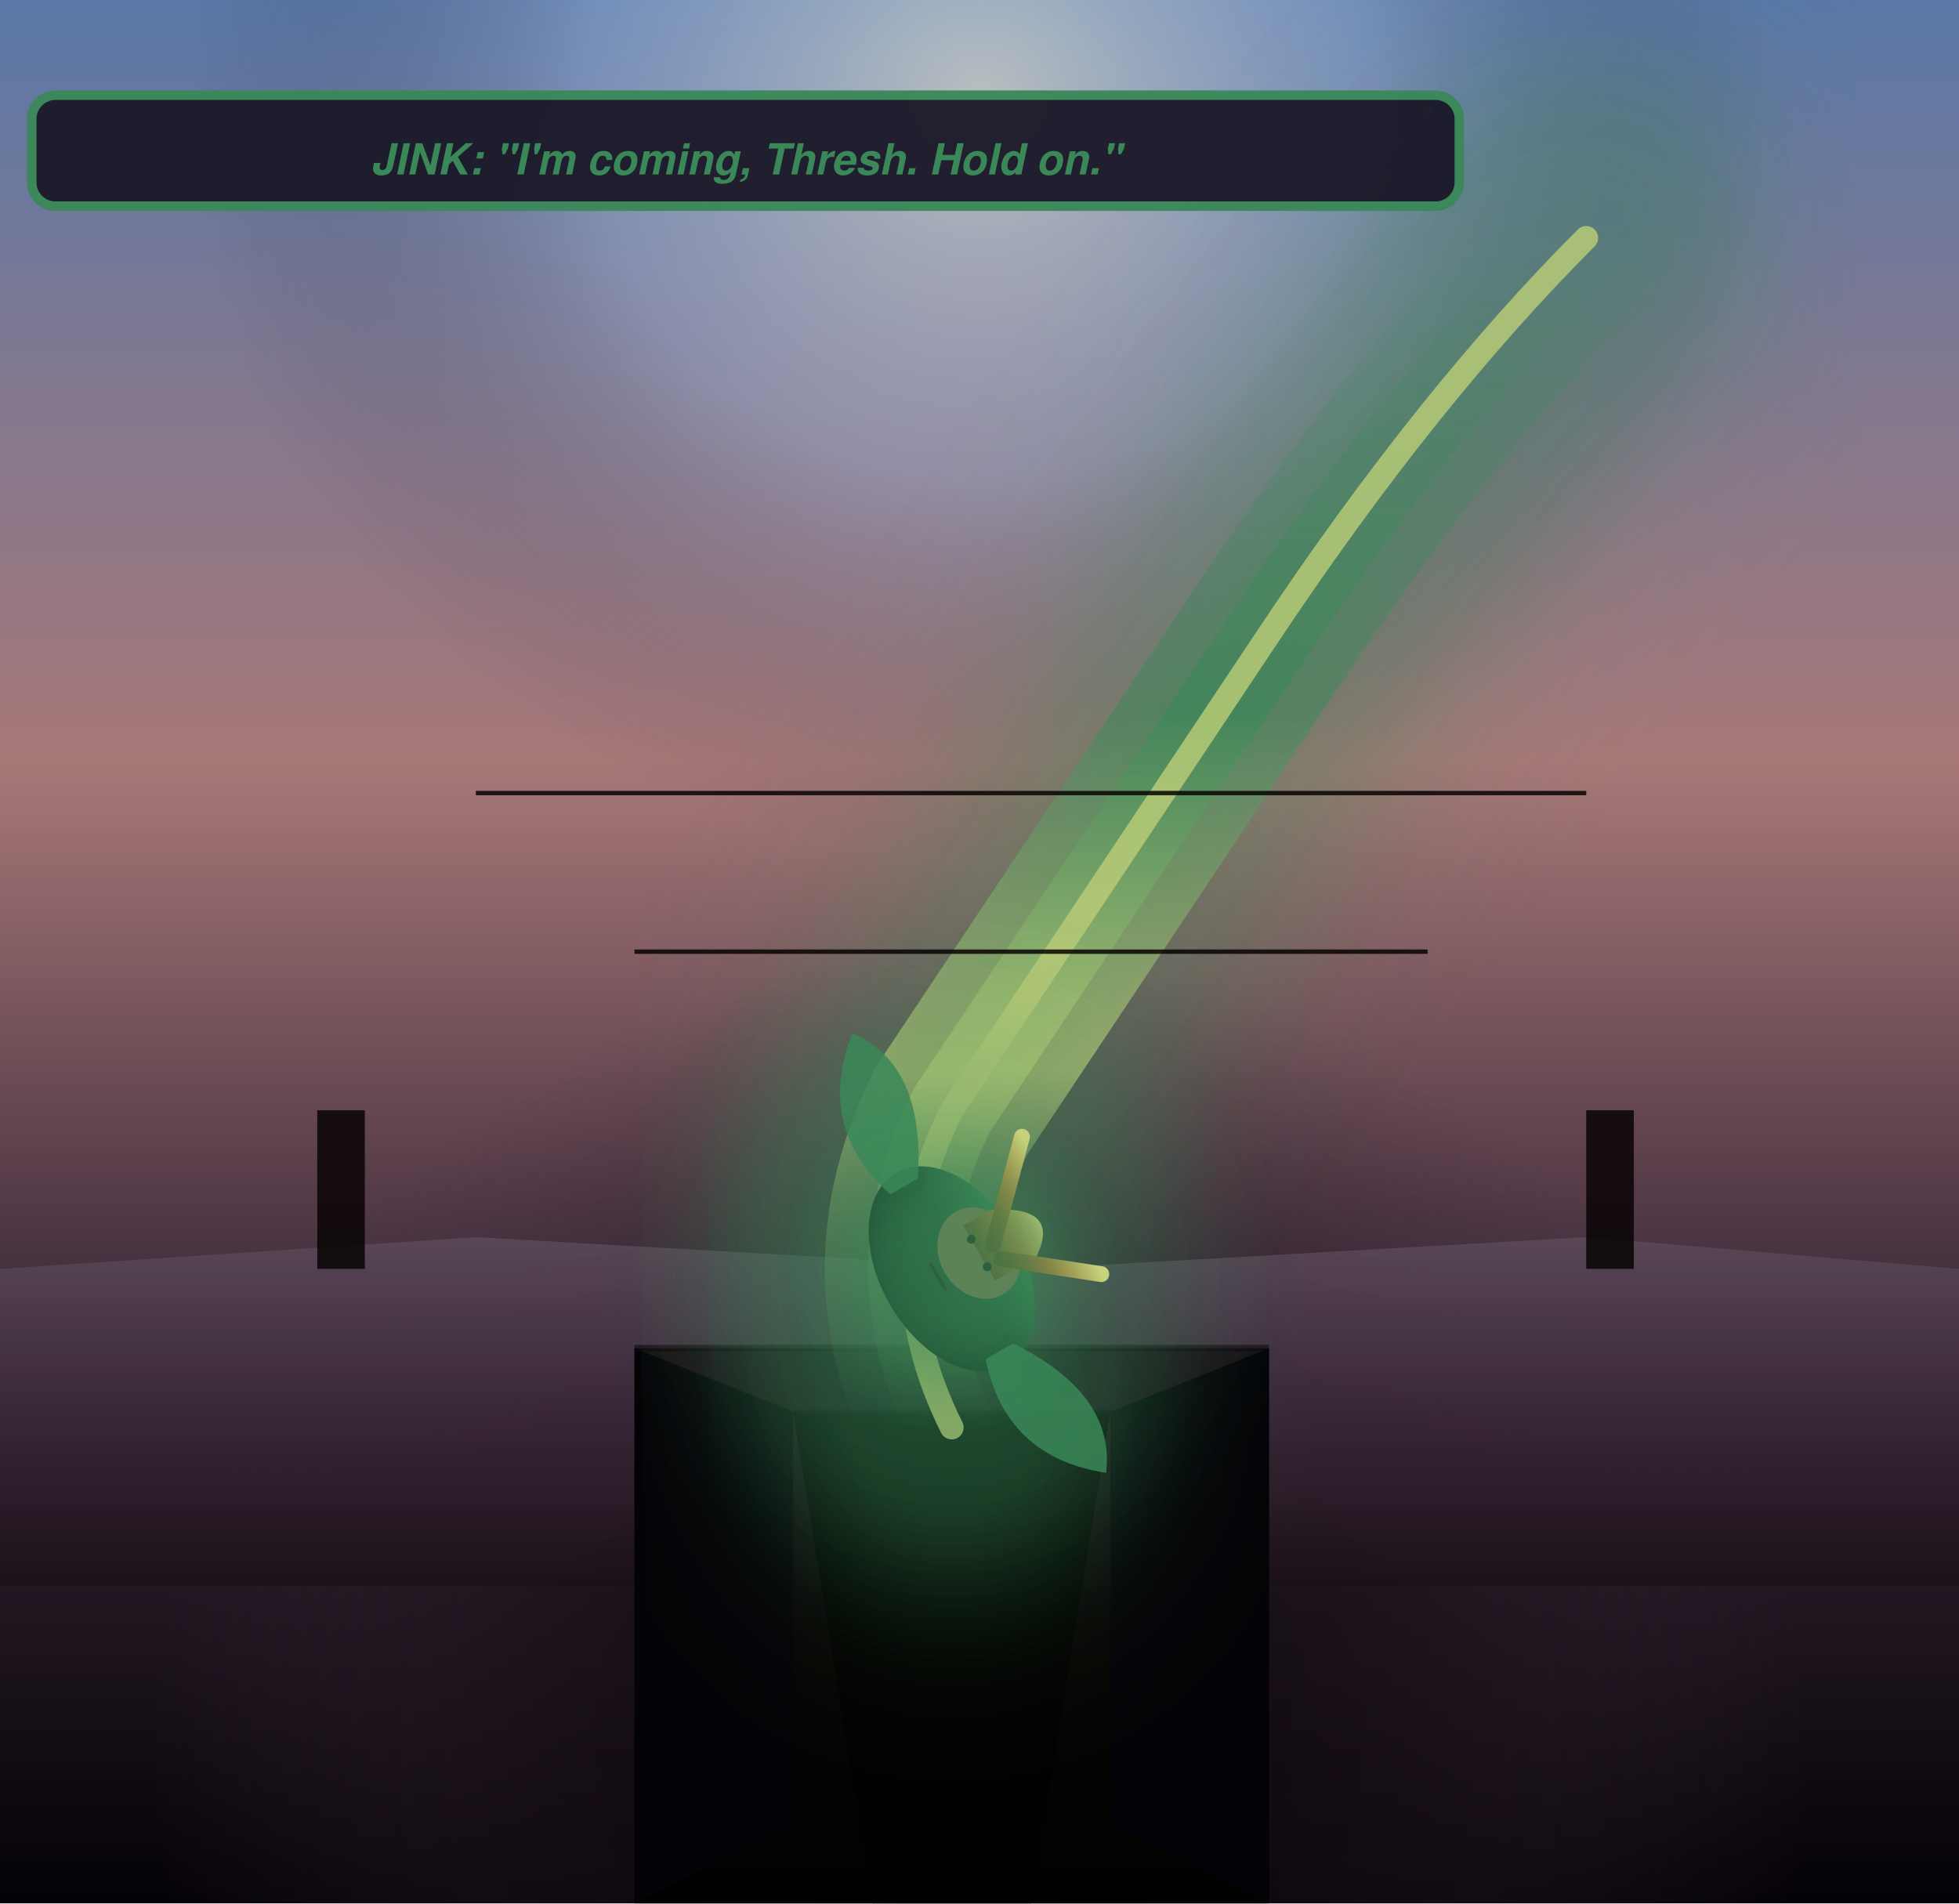
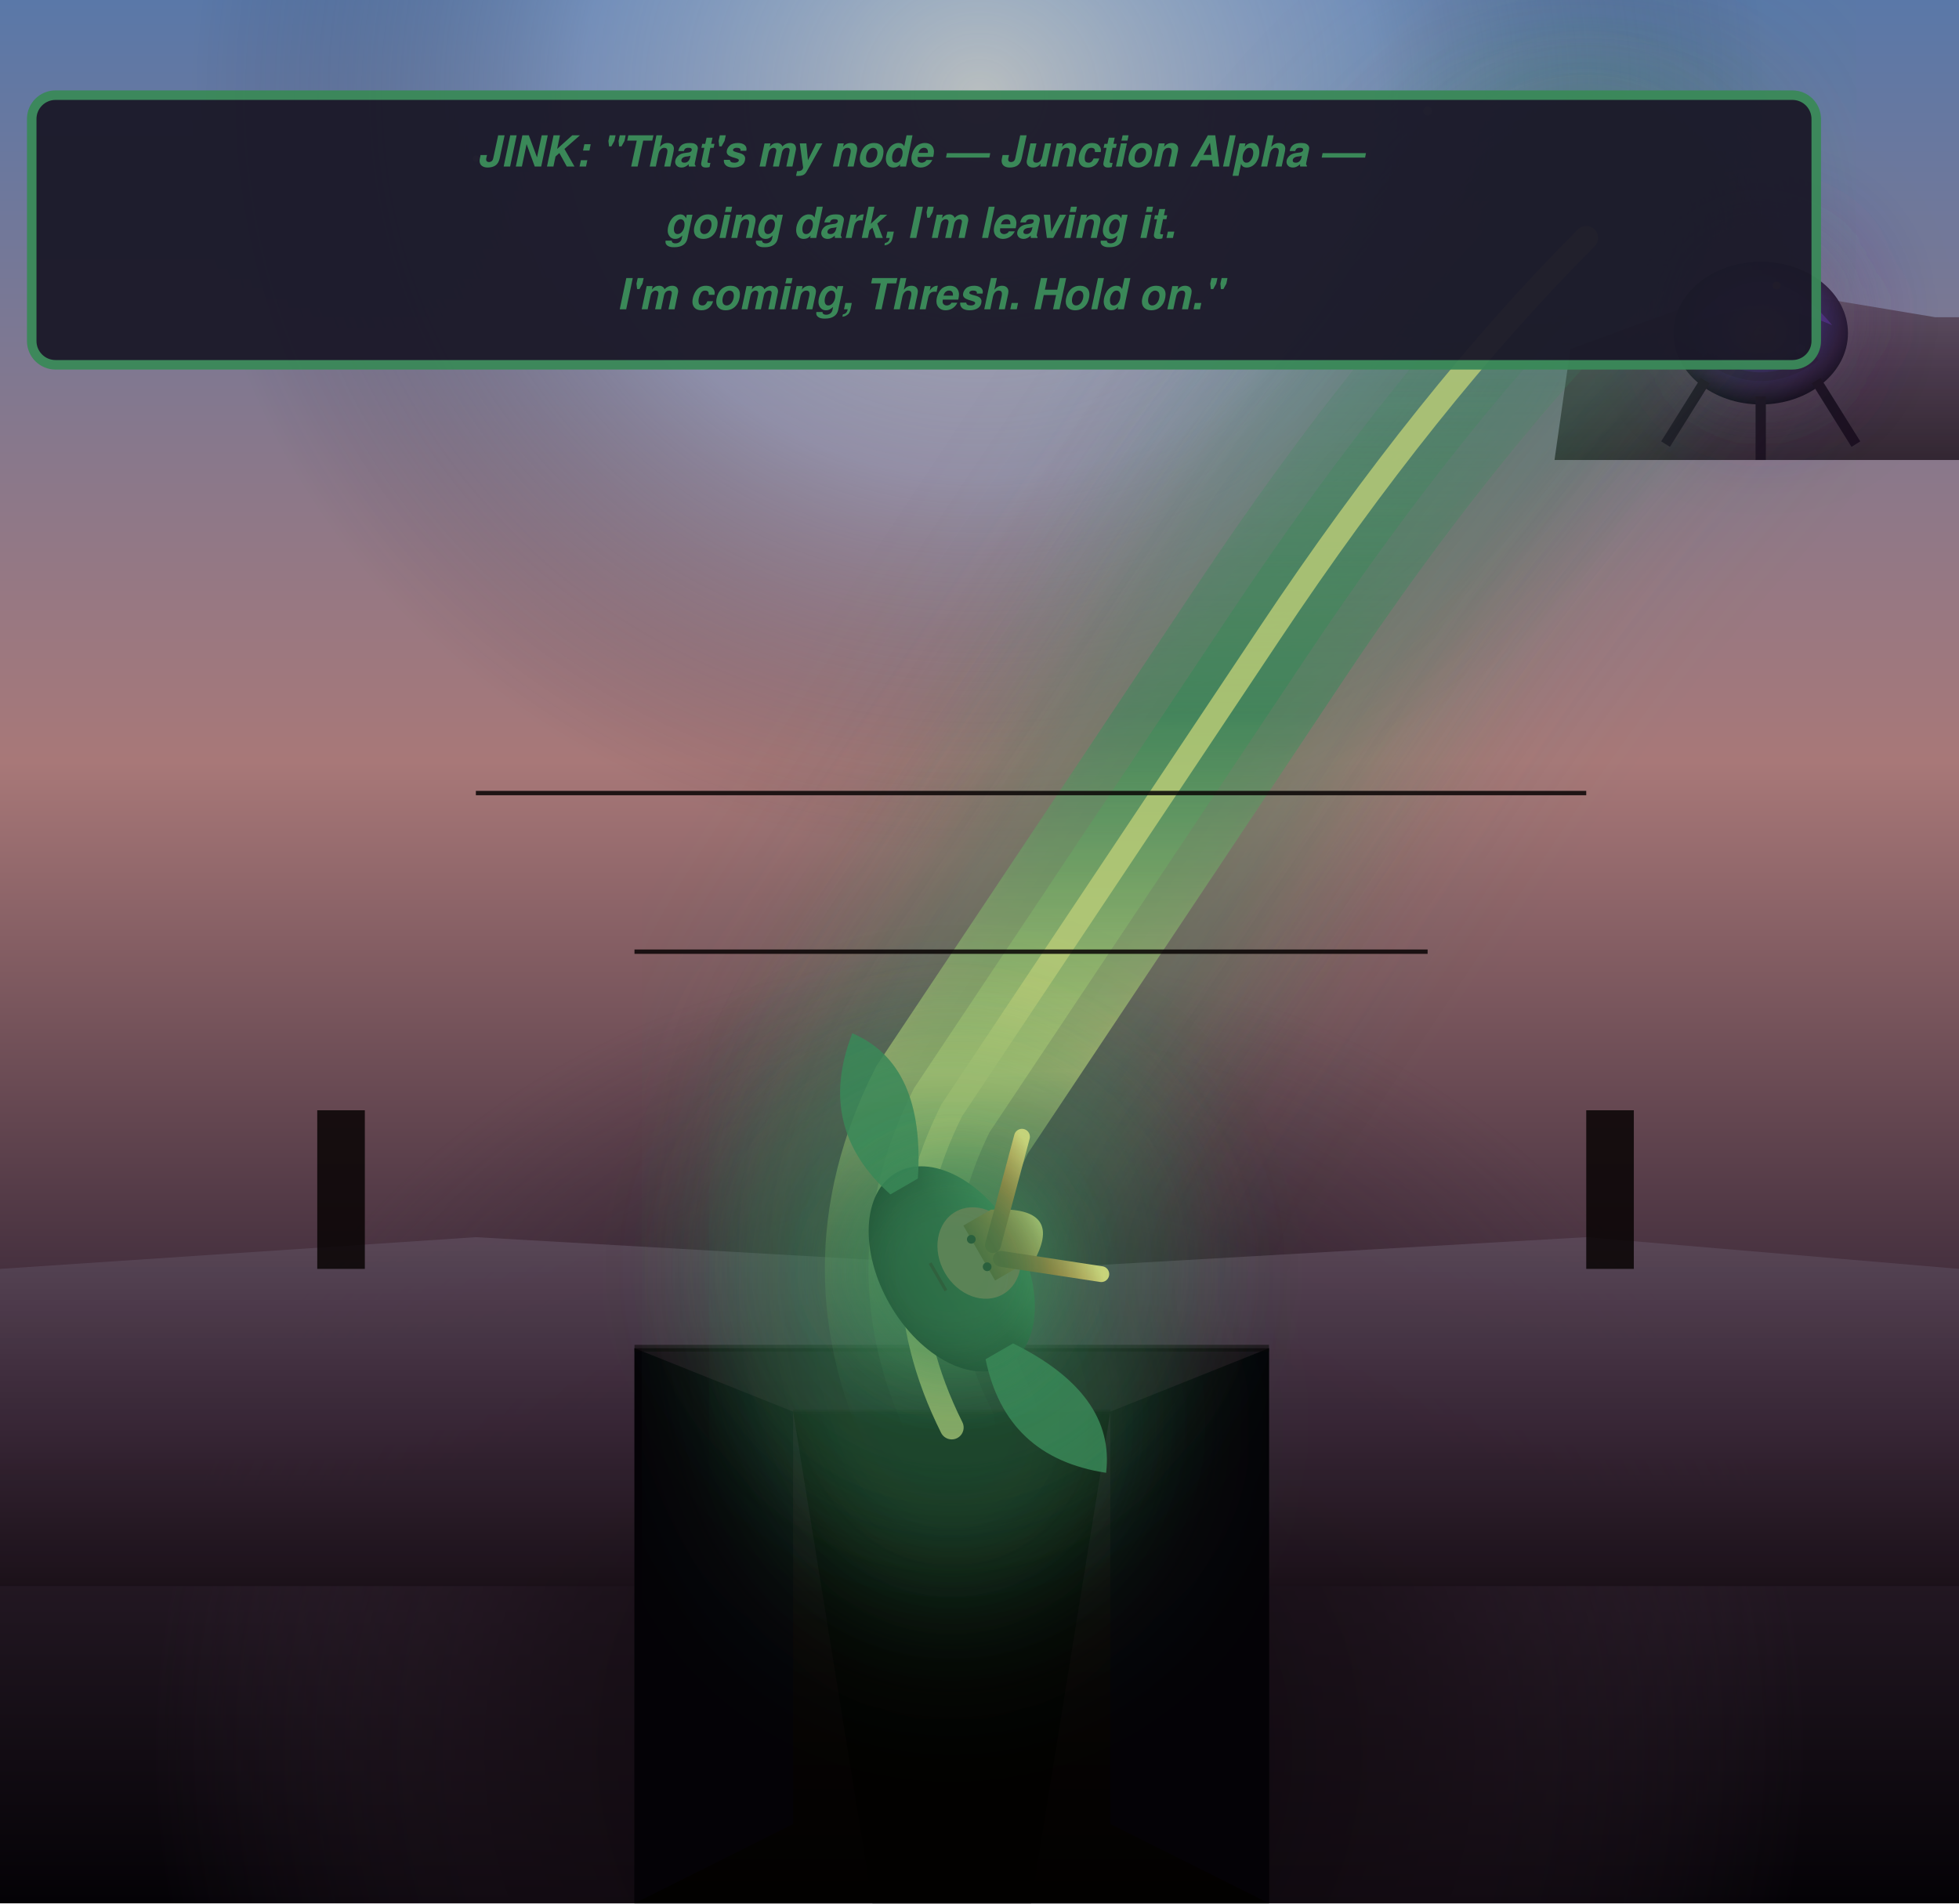
<svg xmlns="http://www.w3.org/2000/svg" viewBox="0 0 247 240" width="247" height="240">
  <defs>
    <linearGradient id="bgS3" x1="0" y1="0" x2="0" y2="1">
      <stop offset="0" stop-color="#5a78a8" />
      <stop offset="0.4" stop-color="#a87878" />
      <stop offset="0.7" stop-color="#3a2838" />
      <stop offset="1" stop-color="#040206" />
    </linearGradient>
    <radialGradient id="skyAboveS3" cx="0.5" cy="0.05" r="0.4">
      <stop offset="0" stop-color="#fff8d8" stop-opacity="0.55" />
      <stop offset="0.5" stop-color="#a8c0e0" stop-opacity="0.32" />
      <stop offset="1" stop-color="#0a0a14" stop-opacity="0" />
    </radialGradient>
    <radialGradient id="darkBelowS3" cx="0.5" cy="0.92" r="0.42">
      <stop offset="0" stop-color="#040206" stop-opacity="0.85" />
      <stop offset="0.5" stop-color="#1a1018" stop-opacity="0.62" />
      <stop offset="1" stop-color="#3a2838" stop-opacity="0" />
    </radialGradient>
    <linearGradient id="rooftopS3" x1="0" y1="0" x2="0" y2="1">
      <stop offset="0" stop-color="#5a4858" />
      <stop offset="0.5" stop-color="#3a2838" />
      <stop offset="1" stop-color="#1a1018" />
    </linearGradient>
    <linearGradient id="stairMouthS3" x1="0" y1="0" x2="0" y2="1">
      <stop offset="0" stop-color="#1a1018" />
      <stop offset="0.5" stop-color="#080404" />
      <stop offset="1" stop-color="#020100" />
    </linearGradient>
    <linearGradient id="suitJinkS3" x1="0" y1="0" x2="0" y2="1">
      <stop offset="0" stop-color="#3a8858" />
      <stop offset="0.4" stop-color="#1a4830" />
      <stop offset="1" stop-color="#0a2018" />
    </linearGradient>
    <linearGradient id="hairBlondeS3" x1="0" y1="0" x2="0" y2="1">
      <stop offset="0" stop-color="#fff088" />
      <stop offset="0.5" stop-color="#d88838" />
      <stop offset="1" stop-color="#7a4818" />
    </linearGradient>
    <linearGradient id="trailDiveS3" x1="0" y1="0" x2="0" y2="1">
      <stop offset="0" stop-color="#3a8858" stop-opacity="0" />
      <stop offset="0.4" stop-color="#3a8858" stop-opacity="0.62" />
      <stop offset="0.7" stop-color="#fff088" stop-opacity="0.85" />
      <stop offset="1" stop-color="#3a8858" stop-opacity="0" />
    </linearGradient>
+     <radialGradient id="titanNodeS3" cx="0.5" cy="0.42" r="0.62">
+       <stop offset="0" stop-color="#5a3098" />
+       <stop offset="0.45" stop-color="#3a2868" />
+       <stop offset="0.75" stop-color="#2a1838" />
+       <stop offset="1" stop-color="#0a0610" />
+     </radialGradient>
+     <radialGradient id="titanPulseS3" cx="0.5" cy="0.5" r="0.5">
+       <stop offset="0" stop-color="#d89838" stop-opacity="0.85" />
+       <stop offset="0.5" stop-color="#5a3098" stop-opacity="0.5" />
+       <stop offset="1" stop-color="#1a0a08" stop-opacity="0" />
+     </radialGradient>
    <filter id="bloomS3" x="-20%" y="-20%" width="140%" height="140%">
      <feGaussianBlur stdDeviation="2.2" />
    </filter>
    <filter id="strongGlowS3" x="-25%" y="-25%" width="150%" height="150%">
      <feGaussianBlur stdDeviation="4" />
    </filter>
    <filter id="megaGlowS3" x="-30%" y="-30%" width="160%" height="160%">
      <feGaussianBlur stdDeviation="6.4" />
    </filter>
    <filter id="ultraGlowS3" x="-40%" y="-40%" width="180%" height="180%">
      <feGaussianBlur stdDeviation="9" />
    </filter>
+     <filter id="titanGlowS3" x="-60%" y="-60%" width="220%" height="220%">
+       <feGaussianBlur stdDeviation="5.2" />
+     </filter>
  </defs>
  <rect width="247" height="240" fill="url(#bgS3)" />
  <rect width="247" height="240" fill="url(#skyAboveS3)" />
  <rect width="247" height="240" fill="url(#darkBelowS3)" />
  <g opacity="0.42">
    <circle cx="60" cy="20" r="0.4" fill="#fff8d8" />
    <circle cx="180" cy="14" r="0.55" fill="#fff8d8" />
+   </g>
+   <g>
+     <path d="M 198 44 L 220 36 L 244 40 L 247 40 L 247 58 L 196 58 Z" fill="url(#rooftopS3)" opacity="0.78" />
+     <g filter="url(#titanGlowS3)" opacity="0.7">
+       <circle cx="222" cy="40" r="16" fill="url(#titanPulseS3)" />
+     </g>
+     <g opacity="0.95">
+       <ellipse cx="222" cy="42" rx="11" ry="9" fill="url(#titanNodeS3)" />
+       <path d="M 213 41 Q 222 30 231 41 Q 222 37 213 41 Z" fill="#5a3098" opacity="0.62" />
+       <path d="M 215 45 Q 222 50 229 45" stroke="#2a1838" stroke-width="1.1" fill="none" opacity="0.7" />
+       <line x1="215" y1="48" x2="210" y2="56" stroke="#1a0e20" stroke-width="1.3" />
+       <line x1="222" y1="50" x2="222" y2="58" stroke="#1a0e20" stroke-width="1.3" />
+       <line x1="229" y1="48" x2="234" y2="56" stroke="#1a0e20" stroke-width="1.3" />
+     </g>
+     <g filter="url(#bloomS3)">
+       <ellipse cx="222" cy="42" rx="3.4" ry="2.6" fill="#d89838" opacity="0.78" />
+       <ellipse cx="222" cy="42" rx="1.4" ry="1.1" fill="#1a0a08" opacity="0.9" />
+     </g>
+     <g opacity="0.6">
+       <circle cx="217" cy="38" r="0.7" fill="#5a3098" />
+       <circle cx="227" cy="44" r="0.6" fill="#7a48a8" />
+       <circle cx="224" cy="36" r="0.5" fill="#d89838" />
+     </g>
  </g>
  <g>
    <path d="M 0 160 L 60 156 L 130 160 L 200 156 L 247 160 L 247 200 L 0 200 Z" fill="url(#rooftopS3)" opacity="0.92" />
    <rect x="80" y="170" width="80" height="70" fill="url(#stairMouthS3)" />
    <path d="M 80 170 L 100 178 L 100 230 L 80 240 Z" fill="#040206" />
    <path d="M 160 170 L 140 178 L 140 230 L 160 240 Z" fill="#040206" />
    <path d="M 100 178 L 140 178 L 130 240 L 110 240 Z" fill="#020100" />
    <g opacity="0.55">
      <line x1="80" y1="170" x2="160" y2="170" stroke="#080404" stroke-width="0.85" />
      <line x1="100" y1="178" x2="140" y2="178" stroke="#080404" stroke-width="0.55" />
    </g>
  </g>
  <g>
    <path d="M 200 30 Q 180 50 160 80 Q 140 110 120 140 Q 110 160 120 180" stroke="url(#trailDiveS3)" stroke-width="22" fill="none" stroke-linecap="round" opacity="0.85" />
    <path d="M 200 30 Q 180 50 160 80 Q 140 110 120 140 Q 110 160 120 180" stroke="url(#trailDiveS3)" stroke-width="11" fill="none" stroke-linecap="round" opacity="0.95" />
    <path d="M 200 30 Q 180 50 160 80 Q 140 110 120 140 Q 110 160 120 180" stroke="#fff088" stroke-width="3" fill="none" stroke-linecap="round" opacity="0.85" />
  </g>
  <g opacity="0.62" filter="url(#megaGlowS3)">
    <path d="M 200 30 Q 180 50 160 80 Q 140 110 120 140 Q 110 160 120 180" stroke="#3a8858" stroke-width="40" fill="none" stroke-linecap="round" opacity="0.42" />
  </g>
  <g opacity="0.42" filter="url(#ultraGlowS3)">
    <path d="M 200 30 Q 180 50 160 80 Q 140 110 120 140 Q 110 160 120 180" stroke="#3a8858" stroke-width="60" fill="none" stroke-linecap="round" opacity="0.32" />
  </g>
  <g transform="rotate(60 120 160)">
    <ellipse cx="120" cy="160" rx="14" ry="9" fill="url(#suitJinkS3)" />
    <path d="M 108 158 Q 96 150 88 156 Q 96 166 108 162 Z" fill="#3a8858" opacity="0.85" />
    <path d="M 132 158 Q 144 150 152 156 Q 144 166 132 162 Z" fill="#3a8858" opacity="0.85" />
    <ellipse cx="120" cy="156" rx="6" ry="5" fill="#a87858" />
    <path d="M 116 152 Q 120 144 124 150 Q 124 154 124 156 L 116 156 Q 116 154 116 152 Z" fill="url(#hairBlondeS3)" />
    <path d="M 120 154 L 110 144" stroke="url(#hairBlondeS3)" stroke-width="2" fill="none" stroke-linecap="round" />
    <path d="M 122 154 L 130 144" stroke="url(#hairBlondeS3)" stroke-width="2" fill="none" stroke-linecap="round" />
    <circle cx="118" cy="156" r="0.55" fill="#0a0604" />
    <circle cx="122" cy="156" r="0.55" fill="#0a0604" />
    <path d="M 118 162 L 122 162" stroke="#1a0a08" stroke-width="0.4" />
  </g>
  <g opacity="0.95" filter="url(#strongGlowS3)">
    <circle cx="120" cy="160" r="14" fill="#3a8858" opacity="0.62" />
  </g>
  <g opacity="0.62" filter="url(#megaGlowS3)">
    <circle cx="120" cy="160" r="32" fill="#3a8858" opacity="0.42" />
  </g>
  <g opacity="0.85">
    <line x1="60" y1="100" x2="200" y2="100" stroke="#080404" stroke-width="0.55" />
    <line x1="80" y1="120" x2="180" y2="120" stroke="#080404" stroke-width="0.55" />
    <rect x="40" y="140" width="6" height="20" fill="#080404" />
    <rect x="200" y="140" width="6" height="20" fill="#080404" />
  </g>
  <g transform="translate(8,12)">
-     <rect x="-4" y="0" width="180" height="14" rx="3" fill="#1a1828" opacity="0.95" stroke="#3a8858" stroke-width="1.2" />
-     <text x="86" y="10" text-anchor="middle" font-family="Helvetica Neue, Helvetica, Arial, sans-serif" font-size="5.4" fill="#3a8858" font-style="italic" font-weight="700">JINK: "I'm coming, Thresh. Hold on."</text>
+     <rect x="-4" y="0" width="225" height="34" rx="3" fill="#1a1828" opacity="0.95" stroke="#3a8858" stroke-width="1.2" />
+     <text x="108" y="9" text-anchor="middle" font-family="Helvetica Neue, Helvetica, Arial, sans-serif" font-size="5.4" fill="#3a8858" font-style="italic" font-weight="700">JINK: "That's my node — Junction Alpha —</text>
+     <text x="108" y="18" text-anchor="middle" font-family="Helvetica Neue, Helvetica, Arial, sans-serif" font-size="5.4" fill="#3a8858" font-style="italic" font-weight="700">going dark, I'm leaving it.</text>
+     <text x="108" y="27" text-anchor="middle" font-family="Helvetica Neue, Helvetica, Arial, sans-serif" font-size="5.4" fill="#3a8858" font-style="italic" font-weight="700">I'm coming, Thresh. Hold on."</text>
  </g>
</svg>
